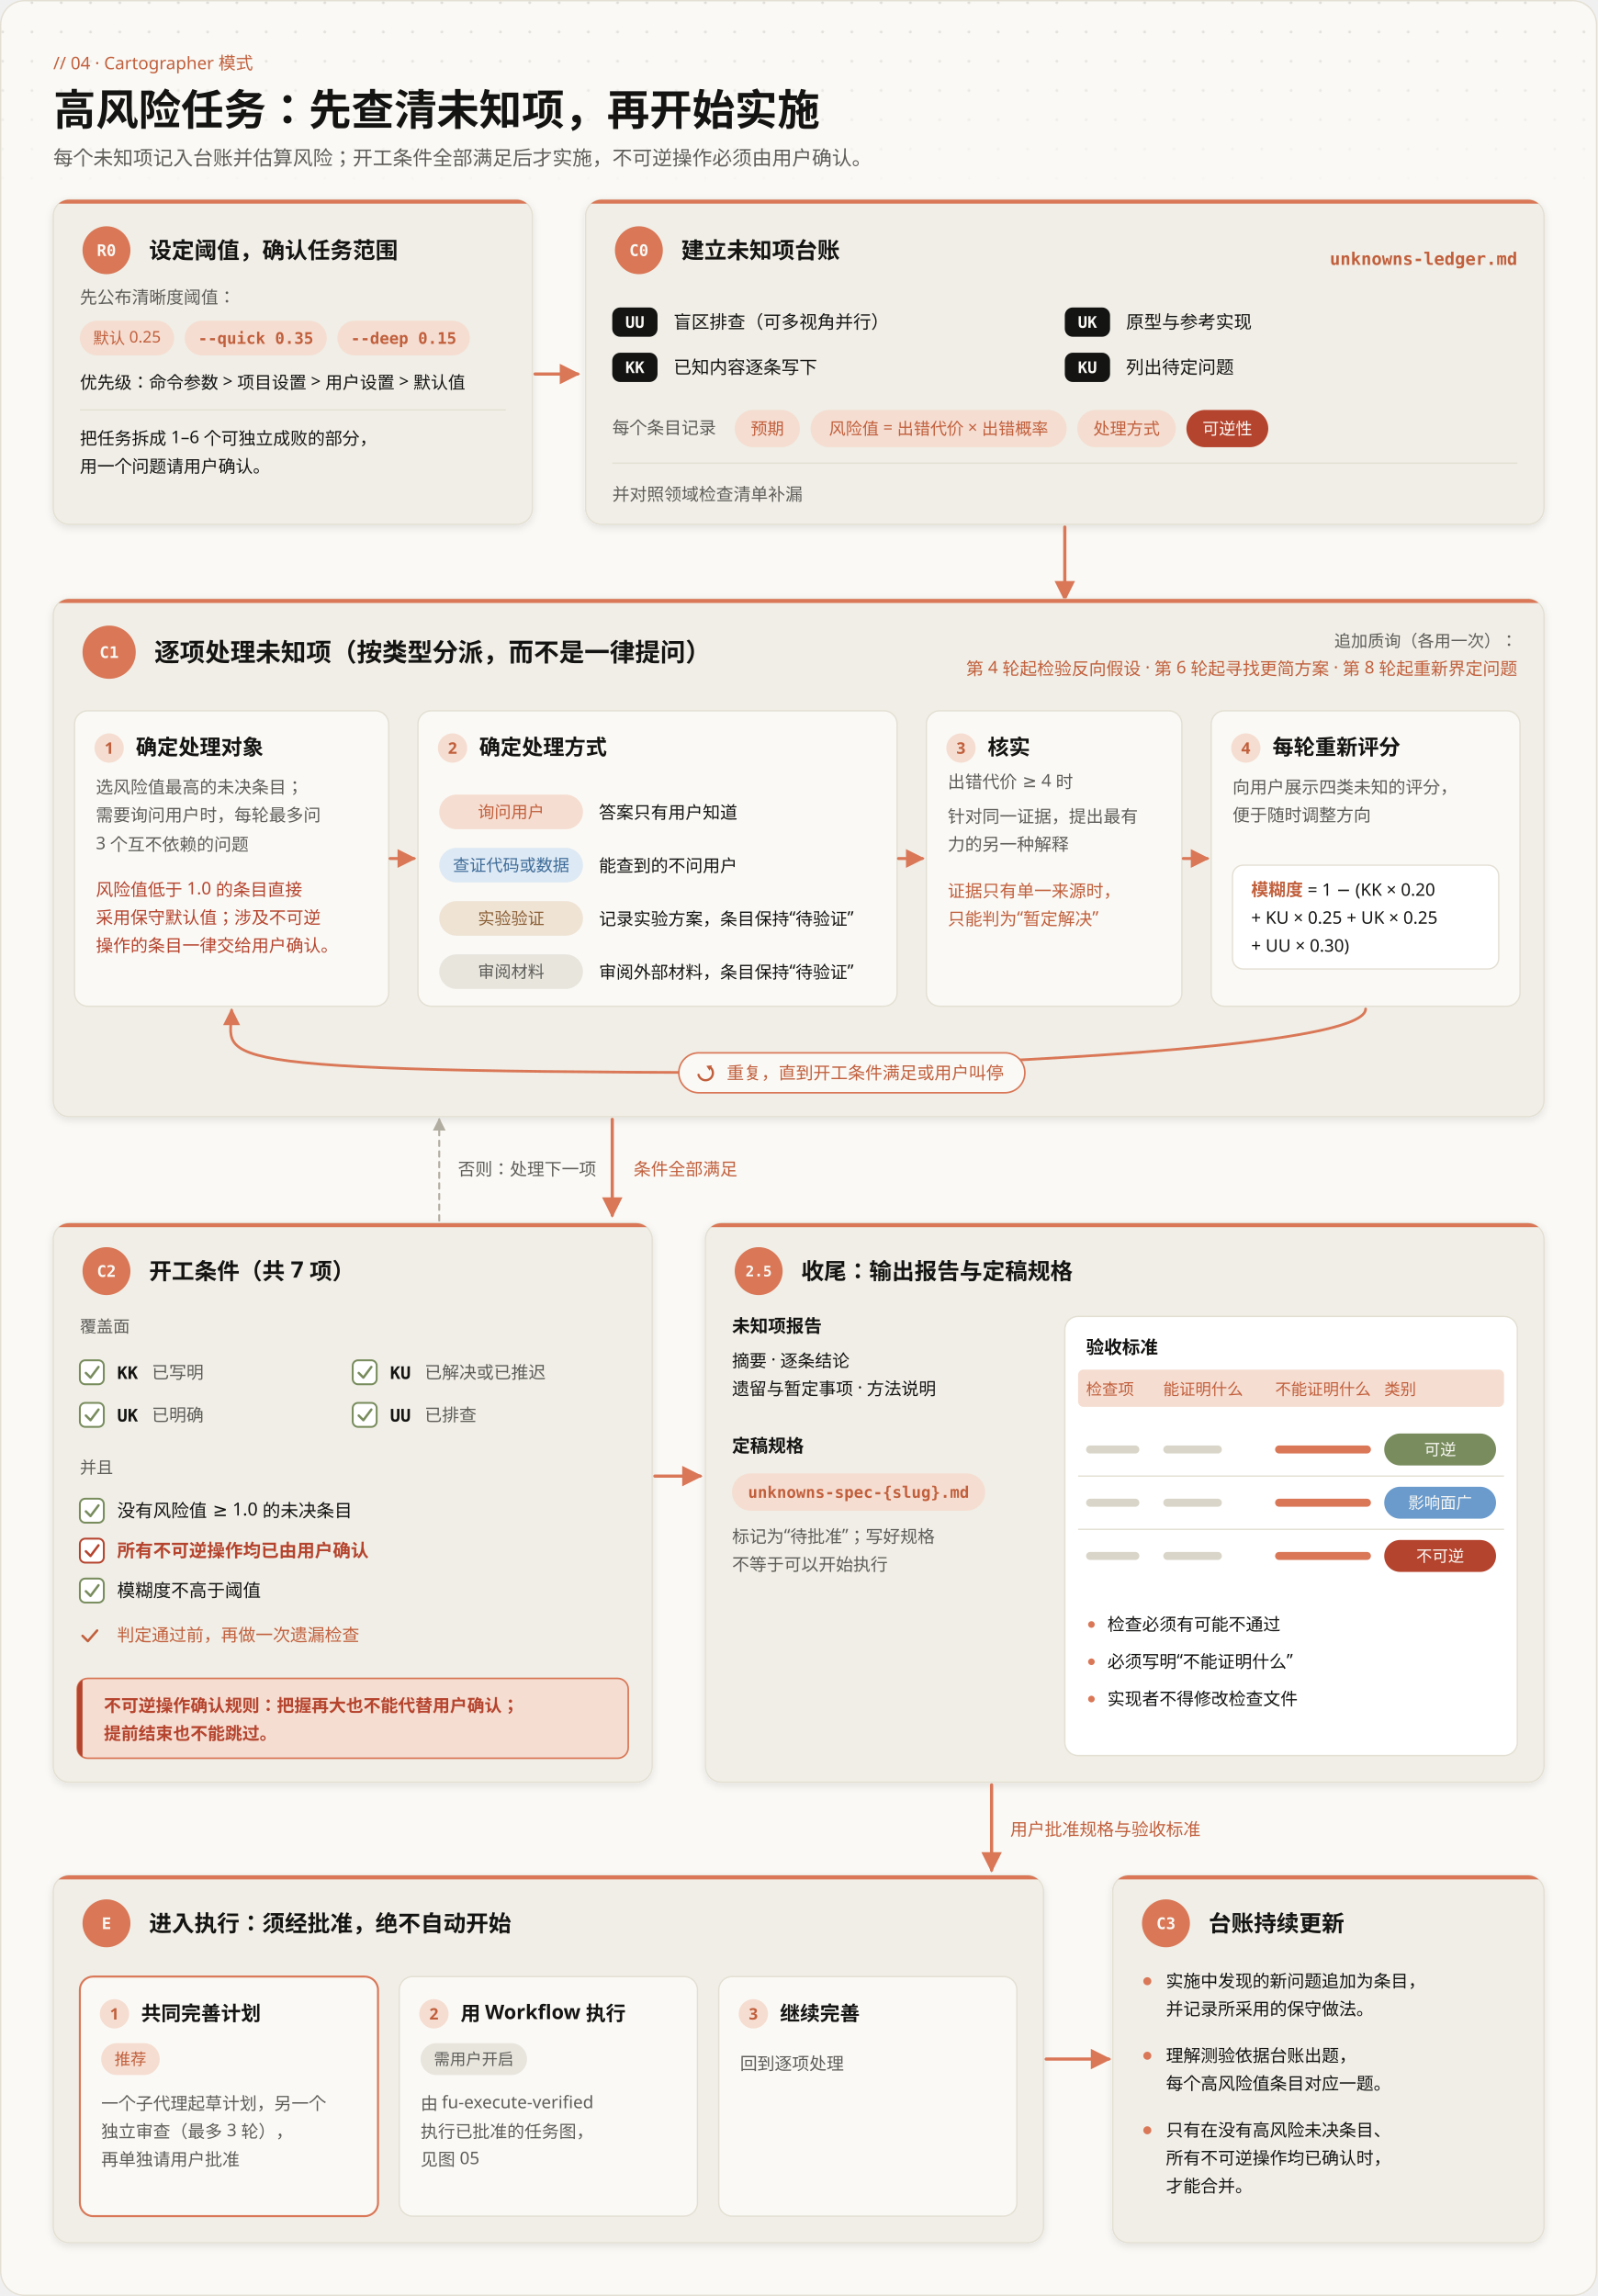
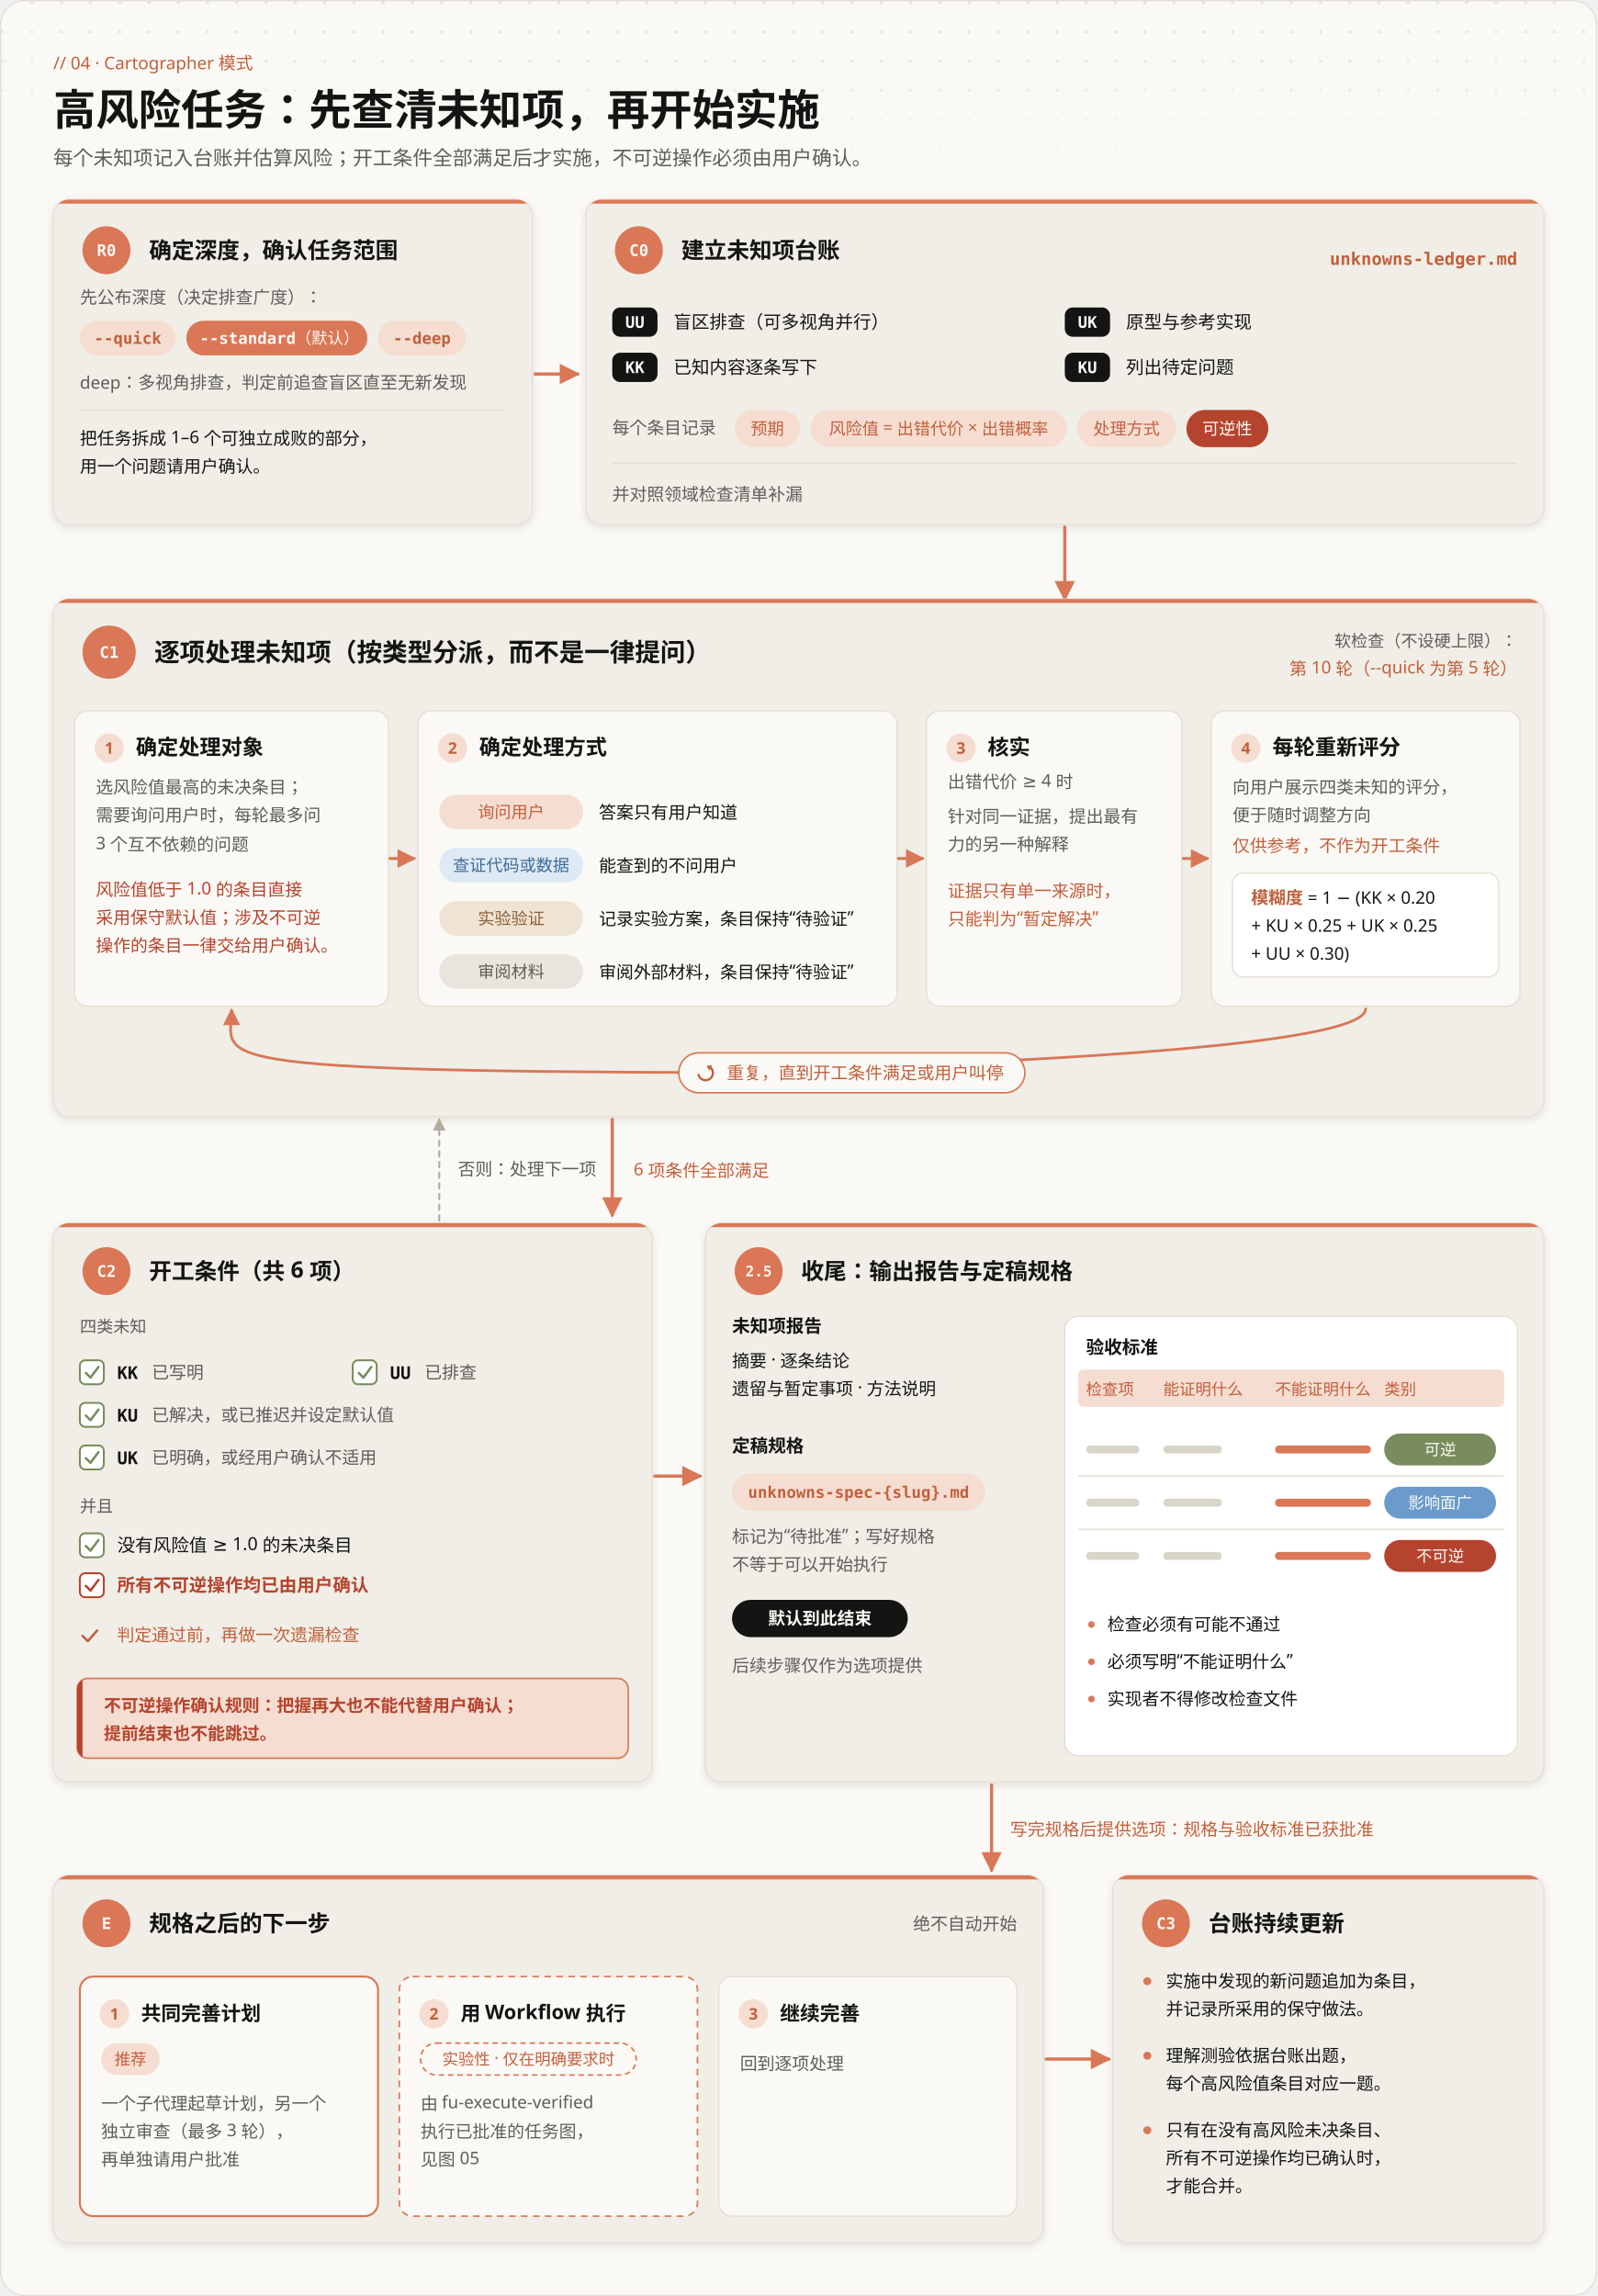
<svg xmlns="http://www.w3.org/2000/svg" width="1200" height="1725" viewBox="0 0 1200 1725">
  <defs>
    <marker id="ac" viewBox="0 0 10 10" refX="8" refY="5" markerWidth="8" markerHeight="8" orient="auto-start-reverse">
      <path d="M1 1 L9 5 L1 9 Z" fill="#D97757" />
    </marker>
    <marker id="ak" viewBox="0 0 10 10" refX="8" refY="5" markerWidth="8" markerHeight="8" orient="auto-start-reverse">
      <path d="M1 1 L9 5 L1 9 Z" fill="#B1ADA1" />
    </marker>
    <marker id="ad" viewBox="0 0 10 10" refX="8" refY="5" markerWidth="8" markerHeight="8" orient="auto-start-reverse">
      <path d="M1 1 L9 5 L1 9 Z" fill="#B5442E" />
    </marker>
    <marker id="ao" viewBox="0 0 10 10" refX="8" refY="5" markerWidth="8" markerHeight="8" orient="auto-start-reverse">
      <path d="M1 1 L9 5 L1 9 Z" fill="#788C5D" />
    </marker>
    <marker id="as" viewBox="0 0 10 10" refX="8" refY="5" markerWidth="8" markerHeight="8" orient="auto-start-reverse">
      <path d="M1 1 L9 5 L1 9 Z" fill="#6A9BCC" />
    </marker>
    <marker id="ai" viewBox="0 0 10 10" refX="8" refY="5" markerWidth="8" markerHeight="8" orient="auto-start-reverse">
      <path d="M1 1 L9 5 L1 9 Z" fill="#141413" />
    </marker>
    <filter id="sh" x="-5%" y="-5%" width="110%" height="115%">
      <feDropShadow dx="0" dy="2" stdDeviation="3" flood-color="#141413" flood-opacity="0.10" />
    </filter>
    <pattern id="dots" width="22" height="22" patternUnits="userSpaceOnUse">
      <circle cx="2" cy="2" r="1.1" fill="#B1ADA1" opacity="0.5" />
    </pattern>
    <linearGradient id="fadeg" x1="0" y1="0" x2="0" y2="1">
      <stop offset="0" stop-color="#fff" stop-opacity="1" />
      <stop offset="1" stop-color="#fff" stop-opacity="0" />
    </linearGradient>
    <mask id="fade">
      <rect x="0" y="0" width="1200" height="150" fill="url(#fadeg)" />
    </mask>
  </defs>
  <rect x="0.5" y="0.5" width="1199" height="1724" rx="18" fill="#FAF9F5" stroke="#E3DFD3" />
  <rect x="1" y="1" width="1198" height="150" rx="18" fill="url(#dots)" mask="url(#fade)" opacity="0.7" />
  <clipPath id="cc1">
    <rect x="40" y="150" width="360" height="244" rx="12" />
  </clipPath>
  <rect x="40" y="150" width="360" height="244" rx="12" fill="#F0EEE6" stroke="#E3DFD3" stroke-width="1" filter="url(#sh)" />
  <rect x="40" y="150" width="360" height="3" fill="#D97757" clip-path="url(#cc1)" />
  <circle cx="80" cy="188" r="18" fill="#D97757" />
  <text x="80" y="192.32" font-family="ui-monospace, SFMono-Regular, Menlo, Consolas, monospace" font-size="12" font-weight="700" fill="#FAF9F5" text-anchor="middle">R0</text>
-   <text x="112" y="194.12" font-family="Noto Sans SC, 'PingFang SC', 'Microsoft YaHei', sans-serif" font-size="17" font-weight="700" fill="#141413">设定阈值，确认任务范围</text>
-   <text x="60" y="228" font-family="Noto Sans SC, 'PingFang SC', 'Microsoft YaHei', sans-serif" font-size="13" font-weight="400" fill="#5E5D59">先公布清晰度阈值：</text>
-   <rect x="60" y="241" width="70.796" height="26" rx="13" fill="#F5DDD1" />
-   <text x="95.398" y="258.32" font-family="Noto Sans SC, 'PingFang SC', 'Microsoft YaHei', sans-serif" font-size="12" font-weight="500" fill="#C15F3C" text-anchor="middle">默认 0.25</text>
-   <rect x="138.796" y="241" width="106.688" height="26" rx="13" fill="#F5DDD1" />
-   <text x="192.14" y="258.32" font-family="ui-monospace, SFMono-Regular, Menlo, Consolas, monospace" font-size="12" font-weight="700" fill="#C15F3C" text-anchor="middle">--quick 0.35</text>
-   <rect x="253.484" y="241" width="99.464" height="26" rx="13" fill="#F5DDD1" />
-   <text x="303.216" y="258.32" font-family="ui-monospace, SFMono-Regular, Menlo, Consolas, monospace" font-size="12" font-weight="700" fill="#C15F3C" text-anchor="middle">--deep 0.15</text>
-   <text x="60" y="292" font-family="Noto Sans SC, 'PingFang SC', 'Microsoft YaHei', sans-serif" font-size="13" font-weight="400" fill="#141413">优先级：命令参数 &gt; 项目设置 &gt; 用户设置 &gt; 默认值</text>
+   <text x="112" y="194.12" font-family="Noto Sans SC, 'PingFang SC', 'Microsoft YaHei', sans-serif" font-size="17" font-weight="700" fill="#141413">确定深度，确认任务范围</text>
+   <text x="60" y="228" font-family="Noto Sans SC, 'PingFang SC', 'Microsoft YaHei', sans-serif" font-size="13" font-weight="400" fill="#5E5D59">先公布深度（决定排查广度）：</text>
+   <rect x="60" y="241" width="72" height="26" rx="13" fill="#F5DDD1" />
+   <text x="96" y="258.32" font-family="ui-monospace, SFMono-Regular, Menlo, Consolas, monospace" font-size="12" font-weight="700" fill="#C15F3C" text-anchor="middle">--quick</text>
+   <rect x="140" y="241" width="136" height="26" rx="13" fill="#D97757" />
+   <text x="150" y="258.32" font-family="ui-monospace, SFMono-Regular, Menlo, Consolas, monospace" font-size="12" font-weight="700" fill="#FAF9F5">--standard</text>
+   <text x="222" y="258.32" font-family="Noto Sans SC, 'PingFang SC', 'Microsoft YaHei', sans-serif" font-size="12" font-weight="500" fill="#FAF9F5">（默认）</text>
+   <rect x="284" y="241" width="66" height="26" rx="13" fill="#F5DDD1" />
+   <text x="317" y="258.32" font-family="ui-monospace, SFMono-Regular, Menlo, Consolas, monospace" font-size="12" font-weight="700" fill="#C15F3C" text-anchor="middle">--deep</text>
+   <text x="60" y="292" font-family="Noto Sans SC, 'PingFang SC', 'Microsoft YaHei', sans-serif" font-size="13" font-weight="400" fill="#5E5D59">deep：多视角排查，判定前追查盲区直至无新发现</text>
  <line x1="60" y1="308" x2="380" y2="308" stroke="#E3DFD3" />
  <text x="60" y="334" font-family="Noto Sans SC, 'PingFang SC', 'Microsoft YaHei', sans-serif" font-size="13" font-weight="400" fill="#141413">把任务拆成 1–6 个可独立成败的部分，</text>
  <text x="60" y="355" font-family="Noto Sans SC, 'PingFang SC', 'Microsoft YaHei', sans-serif" font-size="13" font-weight="400" fill="#141413">用一个问题请用户确认。</text>
  <path d="M402 281 L434 281" fill="none" stroke="#D97757" stroke-width="2.4" stroke-linecap="round" stroke-linejoin="round" marker-end="url(#ac)" />
  <clipPath id="cc2">
    <rect x="440" y="150" width="720" height="244" rx="12" />
  </clipPath>
  <rect x="440" y="150" width="720" height="244" rx="12" fill="#F0EEE6" stroke="#E3DFD3" stroke-width="1" filter="url(#sh)" />
  <rect x="440" y="150" width="720" height="3" fill="#D97757" clip-path="url(#cc2)" />
  <circle cx="480" cy="188" r="18" fill="#D97757" />
  <text x="480" y="192.32" font-family="ui-monospace, SFMono-Regular, Menlo, Consolas, monospace" font-size="12" font-weight="700" fill="#FAF9F5" text-anchor="middle">C0</text>
  <text x="512" y="194.12" font-family="Noto Sans SC, 'PingFang SC', 'Microsoft YaHei', sans-serif" font-size="17" font-weight="700" fill="#141413">建立未知项台账</text>
  <text x="1140" y="199" font-family="ui-monospace, SFMono-Regular, Menlo, Consolas, monospace" font-size="13" font-weight="700" fill="#C15F3C" text-anchor="end">unknowns-ledger.md</text>
  <rect x="460" y="231" width="34" height="22" rx="6" fill="#141413" />
  <text x="477" y="246.3" font-family="ui-monospace, SFMono-Regular, Menlo, Consolas, monospace" font-size="12" font-weight="700" fill="#FAF9F5" text-anchor="middle">UU</text>
  <text x="506" y="246.7" font-family="Noto Sans SC, 'PingFang SC', 'Microsoft YaHei', sans-serif" font-size="13.5" font-weight="400" fill="#141413">盲区排查（可多视角并行）</text>
  <rect x="800" y="231" width="34" height="22" rx="6" fill="#141413" />
  <text x="817" y="246.3" font-family="ui-monospace, SFMono-Regular, Menlo, Consolas, monospace" font-size="12" font-weight="700" fill="#FAF9F5" text-anchor="middle">UK</text>
  <text x="846" y="246.7" font-family="Noto Sans SC, 'PingFang SC', 'Microsoft YaHei', sans-serif" font-size="13.5" font-weight="400" fill="#141413">原型与参考实现</text>
  <rect x="460" y="265" width="34" height="22" rx="6" fill="#141413" />
  <text x="477" y="280.3" font-family="ui-monospace, SFMono-Regular, Menlo, Consolas, monospace" font-size="12" font-weight="700" fill="#FAF9F5" text-anchor="middle">KK</text>
  <text x="506" y="280.7" font-family="Noto Sans SC, 'PingFang SC', 'Microsoft YaHei', sans-serif" font-size="13.5" font-weight="400" fill="#141413">已知内容逐条写下</text>
  <rect x="800" y="265" width="34" height="22" rx="6" fill="#141413" />
  <text x="817" y="280.3" font-family="ui-monospace, SFMono-Regular, Menlo, Consolas, monospace" font-size="12" font-weight="700" fill="#FAF9F5" text-anchor="middle">KU</text>
  <text x="846" y="280.7" font-family="Noto Sans SC, 'PingFang SC', 'Microsoft YaHei', sans-serif" font-size="13.5" font-weight="400" fill="#141413">列出待定问题</text>
  <text x="460" y="326" font-family="Noto Sans SC, 'PingFang SC', 'Microsoft YaHei', sans-serif" font-size="13" font-weight="500" fill="#5E5D59">每个条目记录</text>
  <rect x="552" y="308" width="49" height="28" rx="14" fill="#F5DDD1" />
  <text x="576.5" y="326.5" font-family="Noto Sans SC, 'PingFang SC', 'Microsoft YaHei', sans-serif" font-size="12.5" font-weight="500" fill="#C15F3C" text-anchor="middle">预期</text>
  <rect x="609" y="308" width="192.375" height="28" rx="14" fill="#F5DDD1" />
  <text x="705.188" y="326.5" font-family="Noto Sans SC, 'PingFang SC', 'Microsoft YaHei', sans-serif" font-size="12.5" font-weight="500" fill="#C15F3C" text-anchor="middle">风险值 = 出错代价 × 出错概率</text>
  <rect x="809.375" y="308" width="74" height="28" rx="14" fill="#F5DDD1" />
  <text x="846.375" y="326.5" font-family="Noto Sans SC, 'PingFang SC', 'Microsoft YaHei', sans-serif" font-size="12.5" font-weight="500" fill="#C15F3C" text-anchor="middle">处理方式</text>
  <rect x="891.375" y="308" width="61.5" height="28" rx="14" fill="#B5442E" />
  <text x="922.125" y="326.5" font-family="Noto Sans SC, 'PingFang SC', 'Microsoft YaHei', sans-serif" font-size="12.5" font-weight="500" fill="#FAF9F5" text-anchor="middle">可逆性</text>
  <line x1="460" y1="348" x2="1140" y2="348" stroke="#E3DFD3" />
  <text x="460" y="376" font-family="Noto Sans SC, 'PingFang SC', 'Microsoft YaHei', sans-serif" font-size="13" font-weight="400" fill="#5E5D59">并对照领域检查清单补漏</text>
  <path d="M800 396 L800 450" fill="none" stroke="#D97757" stroke-width="2.4" stroke-linecap="round" stroke-linejoin="round" marker-end="url(#ac)" />
  <clipPath id="cc3">
    <rect x="40" y="450" width="1120" height="389" rx="12" />
  </clipPath>
  <rect x="40" y="450" width="1120" height="389" rx="12" fill="#F0EEE6" stroke="#E3DFD3" stroke-width="1" filter="url(#sh)" />
  <rect x="40" y="450" width="1120" height="3" fill="#D97757" clip-path="url(#cc3)" />
  <circle cx="82" cy="490" r="20" fill="#D97757" />
  <text x="82" y="494.32" font-family="ui-monospace, SFMono-Regular, Menlo, Consolas, monospace" font-size="12" font-weight="700" fill="#FAF9F5" text-anchor="middle">C1</text>
  <text x="116" y="496.84" font-family="Noto Sans SC, 'PingFang SC', 'Microsoft YaHei', sans-serif" font-size="19" font-weight="700" fill="#141413">逐项处理未知项（按类型分派，而不是一律提问）</text>
-   <text x="1140" y="486" font-family="Noto Sans SC, 'PingFang SC', 'Microsoft YaHei', sans-serif" font-size="12.5" font-weight="400" fill="#5E5D59" text-anchor="end">追加质询（各用一次）：</text>
-   <text x="1140" y="507" font-family="Noto Sans SC, 'PingFang SC', 'Microsoft YaHei', sans-serif" font-size="13" font-weight="500" fill="#C15F3C" text-anchor="end">第 4 轮起检验反向假设 · 第 6 轮起寻找更简方案 · 第 8 轮起重新界定问题</text>
+   <text x="1140" y="486" font-family="Noto Sans SC, 'PingFang SC', 'Microsoft YaHei', sans-serif" font-size="12.5" font-weight="400" fill="#5E5D59" text-anchor="end">软检查（不设硬上限）：</text>
+   <text x="1140" y="507" font-family="Noto Sans SC, 'PingFang SC', 'Microsoft YaHei', sans-serif" font-size="13" font-weight="500" fill="#C15F3C" text-anchor="end">第 10 轮（--quick 为第 5 轮）</text>
  <clipPath id="cc4">
    <rect x="56" y="534" width="236" height="222" rx="10" />
  </clipPath>
  <rect x="56" y="534" width="236" height="222" rx="10" fill="#FAF9F5" stroke="#E3DFD3" stroke-width="1" />
  <circle cx="82" cy="562" r="11" fill="#F5DDD1" />
  <text x="82" y="566.32" font-family="Noto Sans SC, 'PingFang SC', 'Microsoft YaHei', sans-serif" font-size="12" font-weight="700" fill="#C15F3C" text-anchor="middle">1</text>
  <text x="102" y="567" font-family="Noto Sans SC, 'PingFang SC', 'Microsoft YaHei', sans-serif" font-size="16" font-weight="700" fill="#141413">确定处理对象</text>
  <text x="72" y="596" font-family="Noto Sans SC, 'PingFang SC', 'Microsoft YaHei', sans-serif" font-size="13" font-weight="400" fill="#5E5D59">选风险值最高的未决条目；</text>
  <text x="72" y="617" font-family="Noto Sans SC, 'PingFang SC', 'Microsoft YaHei', sans-serif" font-size="13" font-weight="400" fill="#5E5D59">需要询问用户时，每轮最多问</text>
  <text x="72" y="638" font-family="Noto Sans SC, 'PingFang SC', 'Microsoft YaHei', sans-serif" font-size="13" font-weight="400" fill="#5E5D59">3 个互不依赖的问题</text>
  <text x="72" y="673" font-family="Noto Sans SC, 'PingFang SC', 'Microsoft YaHei', sans-serif" font-size="13" font-weight="500" fill="#B5442E">风险值低于 1.0 的条目直接</text>
  <text x="72" y="694" font-family="Noto Sans SC, 'PingFang SC', 'Microsoft YaHei', sans-serif" font-size="13" font-weight="500" fill="#B5442E">采用保守默认值；涉及不可逆</text>
  <text x="72" y="715" font-family="Noto Sans SC, 'PingFang SC', 'Microsoft YaHei', sans-serif" font-size="13" font-weight="500" fill="#B5442E">操作的条目一律交给用户确认。</text>
  <clipPath id="cc5">
    <rect x="314" y="534" width="360" height="222" rx="10" />
  </clipPath>
  <rect x="314" y="534" width="360" height="222" rx="10" fill="#FAF9F5" stroke="#E3DFD3" stroke-width="1" />
  <circle cx="340" cy="562" r="11" fill="#F5DDD1" />
  <text x="340" y="566.32" font-family="Noto Sans SC, 'PingFang SC', 'Microsoft YaHei', sans-serif" font-size="12" font-weight="700" fill="#C15F3C" text-anchor="middle">2</text>
  <text x="360" y="567" font-family="Noto Sans SC, 'PingFang SC', 'Microsoft YaHei', sans-serif" font-size="16" font-weight="700" fill="#141413">确定处理方式</text>
  <rect x="330" y="597" width="108" height="26" rx="13" fill="#F5DDD1" />
  <text x="384" y="614.5" font-family="Noto Sans SC, 'PingFang SC', 'Microsoft YaHei', sans-serif" font-size="12.5" font-weight="500" fill="#C15F3C" text-anchor="middle">询问用户</text>
  <text x="450" y="615" font-family="Noto Sans SC, 'PingFang SC', 'Microsoft YaHei', sans-serif" font-size="13" font-weight="400" fill="#141413">答案只有用户知道</text>
  <rect x="330" y="637" width="108" height="26" rx="13" fill="#DDE9F4" />
  <text x="384" y="654.5" font-family="Noto Sans SC, 'PingFang SC', 'Microsoft YaHei', sans-serif" font-size="12.5" font-weight="500" fill="#3F6C99" text-anchor="middle">查证代码或数据</text>
  <text x="450" y="655" font-family="Noto Sans SC, 'PingFang SC', 'Microsoft YaHei', sans-serif" font-size="13" font-weight="400" fill="#141413">能查到的不问用户</text>
  <rect x="330" y="677" width="108" height="26" rx="13" fill="#EFE3D4" />
  <text x="384" y="694.5" font-family="Noto Sans SC, 'PingFang SC', 'Microsoft YaHei', sans-serif" font-size="12.5" font-weight="500" fill="#8A5F36" text-anchor="middle">实验验证</text>
  <text x="450" y="695" font-family="Noto Sans SC, 'PingFang SC', 'Microsoft YaHei', sans-serif" font-size="13" font-weight="400" fill="#141413">记录实验方案，条目保持“待验证”</text>
  <rect x="330" y="717" width="108" height="26" rx="13" fill="#E7E5DC" />
  <text x="384" y="734.5" font-family="Noto Sans SC, 'PingFang SC', 'Microsoft YaHei', sans-serif" font-size="12.5" font-weight="500" fill="#5E5D59" text-anchor="middle">审阅材料</text>
  <text x="450" y="735" font-family="Noto Sans SC, 'PingFang SC', 'Microsoft YaHei', sans-serif" font-size="13" font-weight="400" fill="#141413">审阅外部材料，条目保持“待验证”</text>
  <clipPath id="cc6">
    <rect x="696" y="534" width="192" height="222" rx="10" />
  </clipPath>
  <rect x="696" y="534" width="192" height="222" rx="10" fill="#FAF9F5" stroke="#E3DFD3" stroke-width="1" />
  <circle cx="722" cy="562" r="11" fill="#F5DDD1" />
  <text x="722" y="566.32" font-family="Noto Sans SC, 'PingFang SC', 'Microsoft YaHei', sans-serif" font-size="12" font-weight="700" fill="#C15F3C" text-anchor="middle">3</text>
  <text x="742" y="567" font-family="Noto Sans SC, 'PingFang SC', 'Microsoft YaHei', sans-serif" font-size="16" font-weight="700" fill="#141413">核实</text>
  <text x="712" y="592" font-family="Noto Sans SC, 'PingFang SC', 'Microsoft YaHei', sans-serif" font-size="13" font-weight="400" fill="#5E5D59">出错代价 ≥ 4 时</text>
  <text x="712" y="618" font-family="Noto Sans SC, 'PingFang SC', 'Microsoft YaHei', sans-serif" font-size="13" font-weight="400" fill="#5E5D59">针对同一证据，提出最有</text>
  <text x="712" y="639" font-family="Noto Sans SC, 'PingFang SC', 'Microsoft YaHei', sans-serif" font-size="13" font-weight="400" fill="#5E5D59">力的另一种解释</text>
  <text x="712" y="674" font-family="Noto Sans SC, 'PingFang SC', 'Microsoft YaHei', sans-serif" font-size="13" font-weight="500" fill="#C15F3C">证据只有单一来源时，</text>
  <text x="712" y="695" font-family="Noto Sans SC, 'PingFang SC', 'Microsoft YaHei', sans-serif" font-size="13" font-weight="500" fill="#C15F3C">只能判为“暂定解决”</text>
  <clipPath id="cc7">
    <rect x="910" y="534" width="232" height="222" rx="10" />
  </clipPath>
  <rect x="910" y="534" width="232" height="222" rx="10" fill="#FAF9F5" stroke="#E3DFD3" stroke-width="1" />
  <circle cx="936" cy="562" r="11" fill="#F5DDD1" />
  <text x="936" y="566.32" font-family="Noto Sans SC, 'PingFang SC', 'Microsoft YaHei', sans-serif" font-size="12" font-weight="700" fill="#C15F3C" text-anchor="middle">4</text>
  <text x="956" y="567" font-family="Noto Sans SC, 'PingFang SC', 'Microsoft YaHei', sans-serif" font-size="16" font-weight="700" fill="#141413">每轮重新评分</text>
  <text x="926" y="596" font-family="Noto Sans SC, 'PingFang SC', 'Microsoft YaHei', sans-serif" font-size="13" font-weight="400" fill="#5E5D59">向用户展示四类未知的评分，</text>
  <text x="926" y="617" font-family="Noto Sans SC, 'PingFang SC', 'Microsoft YaHei', sans-serif" font-size="13" font-weight="400" fill="#5E5D59">便于随时调整方向</text>
+   <text x="926" y="640" font-family="Noto Sans SC, 'PingFang SC', 'Microsoft YaHei', sans-serif" font-size="13" font-weight="500" fill="#C15F3C">仅供参考，不作为开工条件</text>
  <clipPath id="cc8">
-     <rect x="926" y="650" width="200" height="78" rx="8" />
-   </clipPath>
-   <rect x="926" y="650" width="200" height="78" rx="8" fill="#FFFFFF" stroke="#E3DFD3" stroke-width="1" />
-   <text x="940" y="673" font-family="Noto Sans SC, 'PingFang SC', 'Microsoft YaHei', sans-serif" font-size="13" font-weight="500" fill="#141413">
+     <rect x="926" y="656" width="200" height="78" rx="8" />
+   </clipPath>
+   <rect x="926" y="656" width="200" height="78" rx="8" fill="#FFFFFF" stroke="#E3DFD3" stroke-width="1" />
+   <text x="940" y="679" font-family="Noto Sans SC, 'PingFang SC', 'Microsoft YaHei', sans-serif" font-size="13" font-weight="500" fill="#141413">
    <tspan fill="#C15F3C" font-weight="700">模糊度</tspan> = 1 − (KK × 0.20</text>
-   <text x="940" y="694" font-family="Noto Sans SC, 'PingFang SC', 'Microsoft YaHei', sans-serif" font-size="13" font-weight="500" fill="#141413">+ KU × 0.25 + UK × 0.25</text>
-   <text x="940" y="715" font-family="Noto Sans SC, 'PingFang SC', 'Microsoft YaHei', sans-serif" font-size="13" font-weight="500" fill="#141413">+ UU × 0.30)</text>
+   <text x="940" y="700" font-family="Noto Sans SC, 'PingFang SC', 'Microsoft YaHei', sans-serif" font-size="13" font-weight="500" fill="#141413">+ KU × 0.25 + UK × 0.25</text>
+   <text x="940" y="721" font-family="Noto Sans SC, 'PingFang SC', 'Microsoft YaHei', sans-serif" font-size="13" font-weight="500" fill="#141413">+ UU × 0.30)</text>
  <path d="M293 645 L311 645" fill="none" stroke="#D97757" stroke-width="2.2" stroke-linecap="round" stroke-linejoin="round" marker-end="url(#ac)" />
  <path d="M675 645 L693 645" fill="none" stroke="#D97757" stroke-width="2.2" stroke-linecap="round" stroke-linejoin="round" marker-end="url(#ac)" />
  <path d="M889 645 L907 645" fill="none" stroke="#D97757" stroke-width="2.2" stroke-linecap="round" stroke-linejoin="round" marker-end="url(#ac)" />
  <path d="M1026 758 C 1026 806, 254 806, 640 806" fill="none" stroke="#D97757" stroke-width="2" stroke-linecap="round" stroke-linejoin="round" />
  <path d="M640 806 C 134 806, 174 798, 174 759" fill="none" stroke="#D97757" stroke-width="2" stroke-linecap="round" stroke-linejoin="round" marker-end="url(#ac)" />
  <rect x="510" y="791" width="260" height="30" rx="15" fill="#FAF9F5" stroke="#D97757" stroke-width="1.2" />
  <text x="650" y="810.7" font-family="Noto Sans SC, 'PingFang SC', 'Microsoft YaHei', sans-serif" font-size="13" font-weight="500" fill="#C15F3C" text-anchor="middle">重复，直到开工条件满足或用户叫停</text>
  <path d="M533.9 802.1 A5.5 5.5 0 1 1 524.8 807.5" fill="none" stroke="#C15F3C" stroke-width="1.7" stroke-linecap="round" />
  <path d="M534.9 800.4 l-4.2 0.4 l2.4 3.6 z" fill="#C15F3C" />
  <path d="M330 917 L330 841" fill="none" stroke="#B1ADA1" stroke-width="1.5" stroke-linecap="round" stroke-linejoin="round" stroke-dasharray="4 4" marker-end="url(#ak)" />
  <text x="344" y="883" font-family="Noto Sans SC, 'PingFang SC', 'Microsoft YaHei', sans-serif" font-size="13" font-weight="500" fill="#5E5D59">否则：处理下一项</text>
  <path d="M460 841 L460 913" fill="none" stroke="#D97757" stroke-width="2.4" stroke-linecap="round" stroke-linejoin="round" marker-end="url(#ac)" />
-   <text x="476" y="883" font-family="Noto Sans SC, 'PingFang SC', 'Microsoft YaHei', sans-serif" font-size="13" font-weight="500" fill="#C15F3C">条件全部满足</text>
+   <text x="476" y="883" font-family="Noto Sans SC, 'PingFang SC', 'Microsoft YaHei', sans-serif" font-size="13" font-weight="500" fill="#C15F3C">6 项条件全部满足</text>
  <clipPath id="cc9">
    <rect x="40" y="919" width="450" height="420" rx="12" />
  </clipPath>
  <rect x="40" y="919" width="450" height="420" rx="12" fill="#F0EEE6" stroke="#E3DFD3" stroke-width="1" filter="url(#sh)" />
  <rect x="40" y="919" width="450" height="3" fill="#D97757" clip-path="url(#cc9)" />
  <circle cx="80" cy="955" r="18" fill="#D97757" />
  <text x="80" y="959.32" font-family="ui-monospace, SFMono-Regular, Menlo, Consolas, monospace" font-size="12" font-weight="700" fill="#FAF9F5" text-anchor="middle">C2</text>
-   <text x="112" y="961.12" font-family="Noto Sans SC, 'PingFang SC', 'Microsoft YaHei', sans-serif" font-size="17" font-weight="700" fill="#141413">开工条件（共 7 项）</text>
-   <text x="60" y="1001" font-family="Noto Sans SC, 'PingFang SC', 'Microsoft YaHei', sans-serif" font-size="12.5" font-weight="500" fill="#5E5D59">覆盖面</text>
+   <text x="112" y="961.12" font-family="Noto Sans SC, 'PingFang SC', 'Microsoft YaHei', sans-serif" font-size="17" font-weight="700" fill="#141413">开工条件（共 6 项）</text>
+   <text x="60" y="1001" font-family="Noto Sans SC, 'PingFang SC', 'Microsoft YaHei', sans-serif" font-size="12.5" font-weight="500" fill="#5E5D59">四类未知</text>
  <rect x="60" y="1022" width="18" height="18" rx="4" fill="#FFFFFF" stroke="#788C5D" stroke-width="1.4" />
  <path d="M64.5 1031.5 L68 1035 L74 1027" fill="none" stroke="#788C5D" stroke-width="1.8" stroke-linecap="round" stroke-linejoin="round" />
  <text x="88" y="1036" font-family="ui-monospace, SFMono-Regular, Menlo, Consolas, monospace" font-size="13" font-weight="700" fill="#141413">KK</text>
  <text x="114" y="1035.7" font-family="Noto Sans SC, 'PingFang SC', 'Microsoft YaHei', sans-serif" font-size="13" font-weight="400" fill="#5E5D59">已写明</text>
  <rect x="265" y="1022" width="18" height="18" rx="4" fill="#FFFFFF" stroke="#788C5D" stroke-width="1.4" />
  <path d="M269.5 1031.5 L273 1035 L279 1027" fill="none" stroke="#788C5D" stroke-width="1.8" stroke-linecap="round" stroke-linejoin="round" />
-   <text x="293" y="1036" font-family="ui-monospace, SFMono-Regular, Menlo, Consolas, monospace" font-size="13" font-weight="700" fill="#141413">KU</text>
-   <text x="319" y="1035.7" font-family="Noto Sans SC, 'PingFang SC', 'Microsoft YaHei', sans-serif" font-size="13" font-weight="400" fill="#5E5D59">已解决或已推迟</text>
+   <text x="293" y="1036" font-family="ui-monospace, SFMono-Regular, Menlo, Consolas, monospace" font-size="13" font-weight="700" fill="#141413">UU</text>
+   <text x="319" y="1035.7" font-family="Noto Sans SC, 'PingFang SC', 'Microsoft YaHei', sans-serif" font-size="13" font-weight="400" fill="#5E5D59">已排查</text>
  <rect x="60" y="1054" width="18" height="18" rx="4" fill="#FFFFFF" stroke="#788C5D" stroke-width="1.4" />
  <path d="M64.5 1063.5 L68 1067 L74 1059" fill="none" stroke="#788C5D" stroke-width="1.8" stroke-linecap="round" stroke-linejoin="round" />
-   <text x="88" y="1068" font-family="ui-monospace, SFMono-Regular, Menlo, Consolas, monospace" font-size="13" font-weight="700" fill="#141413">UK</text>
-   <text x="114" y="1067.7" font-family="Noto Sans SC, 'PingFang SC', 'Microsoft YaHei', sans-serif" font-size="13" font-weight="400" fill="#5E5D59">已明确</text>
-   <rect x="265" y="1054" width="18" height="18" rx="4" fill="#FFFFFF" stroke="#788C5D" stroke-width="1.4" />
-   <path d="M269.5 1063.5 L273 1067 L279 1059" fill="none" stroke="#788C5D" stroke-width="1.8" stroke-linecap="round" stroke-linejoin="round" />
-   <text x="293" y="1068" font-family="ui-monospace, SFMono-Regular, Menlo, Consolas, monospace" font-size="13" font-weight="700" fill="#141413">UU</text>
-   <text x="319" y="1067.7" font-family="Noto Sans SC, 'PingFang SC', 'Microsoft YaHei', sans-serif" font-size="13" font-weight="400" fill="#5E5D59">已排查</text>
-   <text x="60" y="1107" font-family="Noto Sans SC, 'PingFang SC', 'Microsoft YaHei', sans-serif" font-size="12.5" font-weight="500" fill="#5E5D59">并且</text>
-   <rect x="60" y="1126" width="18" height="18" rx="4" fill="#FFFFFF" stroke="#788C5D" stroke-width="1.4" />
-   <path d="M64.5 1135.5 L68 1139 L74 1131" fill="none" stroke="#788C5D" stroke-width="1.8" stroke-linecap="round" stroke-linejoin="round" />
-   <text x="88" y="1139.7" font-family="Noto Sans SC, 'PingFang SC', 'Microsoft YaHei', sans-serif" font-size="13.5" font-weight="400" fill="#141413">没有风险值 ≥ 1.0 的未决条目</text>
-   <rect x="60" y="1156" width="18" height="18" rx="4" fill="#FFFFFF" stroke="#B5442E" stroke-width="1.4" />
-   <path d="M64.5 1165.5 L68 1169 L74 1161" fill="none" stroke="#B5442E" stroke-width="1.8" stroke-linecap="round" stroke-linejoin="round" />
-   <text x="88" y="1169.7" font-family="Noto Sans SC, 'PingFang SC', 'Microsoft YaHei', sans-serif" font-size="13.5" font-weight="700" fill="#B5442E">所有不可逆操作均已由用户确认</text>
-   <rect x="60" y="1186" width="18" height="18" rx="4" fill="#FFFFFF" stroke="#788C5D" stroke-width="1.4" />
-   <path d="M64.5 1195.5 L68 1199 L74 1191" fill="none" stroke="#788C5D" stroke-width="1.8" stroke-linecap="round" stroke-linejoin="round" />
-   <text x="88" y="1199.7" font-family="Noto Sans SC, 'PingFang SC', 'Microsoft YaHei', sans-serif" font-size="13.5" font-weight="400" fill="#141413">模糊度不高于阈值</text>
+   <text x="88" y="1068" font-family="ui-monospace, SFMono-Regular, Menlo, Consolas, monospace" font-size="13" font-weight="700" fill="#141413">KU</text>
+   <text x="114" y="1067.7" font-family="Noto Sans SC, 'PingFang SC', 'Microsoft YaHei', sans-serif" font-size="13" font-weight="400" fill="#5E5D59">已解决，或已推迟并设定默认值</text>
+   <rect x="60" y="1086" width="18" height="18" rx="4" fill="#FFFFFF" stroke="#788C5D" stroke-width="1.4" />
+   <path d="M64.5 1095.5 L68 1099 L74 1091" fill="none" stroke="#788C5D" stroke-width="1.8" stroke-linecap="round" stroke-linejoin="round" />
+   <text x="88" y="1100" font-family="ui-monospace, SFMono-Regular, Menlo, Consolas, monospace" font-size="13" font-weight="700" fill="#141413">UK</text>
+   <text x="114" y="1099.7" font-family="Noto Sans SC, 'PingFang SC', 'Microsoft YaHei', sans-serif" font-size="13" font-weight="400" fill="#5E5D59">已明确，或经用户确认不适用</text>
+   <text x="60" y="1136" font-family="Noto Sans SC, 'PingFang SC', 'Microsoft YaHei', sans-serif" font-size="12.5" font-weight="500" fill="#5E5D59">并且</text>
+   <rect x="60" y="1152" width="18" height="18" rx="4" fill="#FFFFFF" stroke="#788C5D" stroke-width="1.4" />
+   <path d="M64.5 1161.5 L68 1165 L74 1157" fill="none" stroke="#788C5D" stroke-width="1.8" stroke-linecap="round" stroke-linejoin="round" />
+   <text x="88" y="1165.7" font-family="Noto Sans SC, 'PingFang SC', 'Microsoft YaHei', sans-serif" font-size="13.5" font-weight="400" fill="#141413">没有风险值 ≥ 1.0 的未决条目</text>
+   <rect x="60" y="1182" width="18" height="18" rx="4" fill="#FFFFFF" stroke="#B5442E" stroke-width="1.4" />
+   <path d="M64.5 1191.5 L68 1195 L74 1187" fill="none" stroke="#B5442E" stroke-width="1.8" stroke-linecap="round" stroke-linejoin="round" />
+   <text x="88" y="1195.7" font-family="Noto Sans SC, 'PingFang SC', 'Microsoft YaHei', sans-serif" font-size="13.5" font-weight="700" fill="#B5442E">所有不可逆操作均已由用户确认</text>
  <path d="M62 1229 l4 4 l7 -8" fill="none" stroke="#C15F3C" stroke-width="1.8" stroke-linecap="round" stroke-linejoin="round" />
  <text x="88" y="1233" font-family="Noto Sans SC, 'PingFang SC', 'Microsoft YaHei', sans-serif" font-size="13" font-weight="500" fill="#C15F3C">判定通过前，再做一次遗漏检查</text>
  <clipPath id="cc10">
    <rect x="58" y="1261" width="414" height="60" rx="8" />
  </clipPath>
  <rect x="58" y="1261" width="414" height="60" rx="8" fill="#F5DDD1" stroke="#D97757" stroke-width="1.2" />
  <rect x="58" y="1261" width="4" height="60" fill="#B5442E" clip-path="url(#cc10)" />
  <text x="78" y="1286" font-family="Noto Sans SC, 'PingFang SC', 'Microsoft YaHei', sans-serif" font-size="13" font-weight="700" fill="#B5442E">不可逆操作确认规则：把握再大也不能代替用户确认；</text>
  <text x="78" y="1307" font-family="Noto Sans SC, 'PingFang SC', 'Microsoft YaHei', sans-serif" font-size="13" font-weight="700" fill="#B5442E">提前结束也不能跳过。</text>
  <path d="M492 1109 L526 1109" fill="none" stroke="#D97757" stroke-width="2.4" stroke-linecap="round" stroke-linejoin="round" marker-end="url(#ac)" />
  <clipPath id="cc11">
    <rect x="530" y="919" width="630" height="420" rx="12" />
  </clipPath>
  <rect x="530" y="919" width="630" height="420" rx="12" fill="#F0EEE6" stroke="#E3DFD3" stroke-width="1" filter="url(#sh)" />
  <rect x="530" y="919" width="630" height="3" fill="#D97757" clip-path="url(#cc11)" />
  <circle cx="570" cy="955" r="18" fill="#D97757" />
  <text x="570" y="958.96" font-family="ui-monospace, SFMono-Regular, Menlo, Consolas, monospace" font-size="11" font-weight="700" fill="#FAF9F5" text-anchor="middle">2.5</text>
  <text x="602" y="961.12" font-family="Noto Sans SC, 'PingFang SC', 'Microsoft YaHei', sans-serif" font-size="17" font-weight="700" fill="#141413">收尾：输出报告与定稿规格</text>
  <text x="550" y="1001" font-family="Noto Sans SC, 'PingFang SC', 'Microsoft YaHei', sans-serif" font-size="13.5" font-weight="700" fill="#141413">未知项报告</text>
  <text x="550" y="1027" font-family="Noto Sans SC, 'PingFang SC', 'Microsoft YaHei', sans-serif" font-size="13" font-weight="400" fill="#141413">摘要 · 逐条结论</text>
  <text x="550" y="1048" font-family="Noto Sans SC, 'PingFang SC', 'Microsoft YaHei', sans-serif" font-size="13" font-weight="400" fill="#141413">遗留与暂定事项 · 方法说明</text>
  <text x="550" y="1091" font-family="Noto Sans SC, 'PingFang SC', 'Microsoft YaHei', sans-serif" font-size="13.5" font-weight="700" fill="#141413">定稿规格</text>
  <rect x="550" y="1107" width="190.152" height="28" rx="14" fill="#F5DDD1" />
  <text x="645.076" y="1125.32" font-family="ui-monospace, SFMono-Regular, Menlo, Consolas, monospace" font-size="12" font-weight="700" fill="#C15F3C" text-anchor="middle">unknowns-spec-{slug}.md</text>
  <text x="550" y="1159" font-family="Noto Sans SC, 'PingFang SC', 'Microsoft YaHei', sans-serif" font-size="13" font-weight="400" fill="#5E5D59">标记为“待批准”；写好规格</text>
  <text x="550" y="1180" font-family="Noto Sans SC, 'PingFang SC', 'Microsoft YaHei', sans-serif" font-size="13" font-weight="400" fill="#5E5D59">不等于可以开始执行</text>
+   <rect x="550" y="1202" width="132" height="28" rx="14" fill="#141413" />
+   <text x="616" y="1220.5" font-family="Noto Sans SC, 'PingFang SC', 'Microsoft YaHei', sans-serif" font-size="13" font-weight="700" fill="#FAF9F5" text-anchor="middle">默认到此结束</text>
+   <text x="550" y="1256" font-family="Noto Sans SC, 'PingFang SC', 'Microsoft YaHei', sans-serif" font-size="13" font-weight="400" fill="#5E5D59">后续步骤仅作为选项提供</text>
  <clipPath id="cc12">
    <rect x="800" y="989" width="340" height="330" rx="10" />
  </clipPath>
  <rect x="800" y="989" width="340" height="330" rx="10" fill="#FFFFFF" stroke="#E3DFD3" stroke-width="1" />
  <text x="816" y="1017" font-family="Noto Sans SC, 'PingFang SC', 'Microsoft YaHei', sans-serif" font-size="13.5" font-weight="700" fill="#141413">验收标准</text>
  <rect x="810" y="1029" width="320" height="28" rx="4" fill="#F5DDD1" />
  <text x="816" y="1048" font-family="Noto Sans SC, 'PingFang SC', 'Microsoft YaHei', sans-serif" font-size="12" font-weight="500" fill="#C15F3C">检查项</text>
  <text x="874" y="1048" font-family="Noto Sans SC, 'PingFang SC', 'Microsoft YaHei', sans-serif" font-size="12" font-weight="500" fill="#C15F3C">能证明什么</text>
  <text x="958" y="1048" font-family="Noto Sans SC, 'PingFang SC', 'Microsoft YaHei', sans-serif" font-size="12" font-weight="500" fill="#C15F3C">不能证明什么</text>
  <text x="1040" y="1048" font-family="Noto Sans SC, 'PingFang SC', 'Microsoft YaHei', sans-serif" font-size="12" font-weight="500" fill="#C15F3C">类别</text>
  <rect x="816" y="1086" width="40" height="6" rx="3" fill="#D9D5C8" />
  <rect x="874" y="1086" width="44" height="6" rx="3" fill="#D9D5C8" />
  <rect x="958" y="1086" width="72" height="6" rx="3" fill="#D97757" />
  <rect x="1040" y="1077" width="84" height="24" rx="12" fill="#788C5D" />
  <text x="1082" y="1093.32" font-family="Noto Sans SC, 'PingFang SC', 'Microsoft YaHei', sans-serif" font-size="12" font-weight="500" fill="#FAF9F5" text-anchor="middle">可逆</text>
  <line x1="810" y1="1109" x2="1130" y2="1109" stroke="#E3DFD3" />
  <rect x="816" y="1126" width="40" height="6" rx="3" fill="#D9D5C8" />
  <rect x="874" y="1126" width="44" height="6" rx="3" fill="#D9D5C8" />
  <rect x="958" y="1126" width="72" height="6" rx="3" fill="#D97757" />
  <rect x="1040" y="1117" width="84" height="24" rx="12" fill="#6A9BCC" />
  <text x="1082" y="1133.32" font-family="Noto Sans SC, 'PingFang SC', 'Microsoft YaHei', sans-serif" font-size="12" font-weight="500" fill="#FAF9F5" text-anchor="middle">影响面广</text>
  <line x1="810" y1="1149" x2="1130" y2="1149" stroke="#E3DFD3" />
  <rect x="816" y="1166" width="40" height="6" rx="3" fill="#D9D5C8" />
  <rect x="874" y="1166" width="44" height="6" rx="3" fill="#D9D5C8" />
  <rect x="958" y="1166" width="72" height="6" rx="3" fill="#D97757" />
  <rect x="1040" y="1157" width="84" height="24" rx="12" fill="#B5442E" />
  <text x="1082" y="1173.32" font-family="Noto Sans SC, 'PingFang SC', 'Microsoft YaHei', sans-serif" font-size="12" font-weight="500" fill="#FAF9F5" text-anchor="middle">不可逆</text>
  <circle cx="820" cy="1220.5" r="2.5" fill="#D97757" />
  <text x="832" y="1225" font-family="Noto Sans SC, 'PingFang SC', 'Microsoft YaHei', sans-serif" font-size="13" font-weight="400" fill="#141413">检查必须有可能不通过</text>
  <circle cx="820" cy="1248.5" r="2.5" fill="#D97757" />
  <text x="832" y="1253" font-family="Noto Sans SC, 'PingFang SC', 'Microsoft YaHei', sans-serif" font-size="13" font-weight="400" fill="#141413">必须写明“不能证明什么”</text>
  <circle cx="820" cy="1276.5" r="2.5" fill="#D97757" />
  <text x="832" y="1281" font-family="Noto Sans SC, 'PingFang SC', 'Microsoft YaHei', sans-serif" font-size="13" font-weight="400" fill="#141413">实现者不得修改检查文件</text>
  <path d="M745 1341 L745 1405" fill="none" stroke="#D97757" stroke-width="2.4" stroke-linecap="round" stroke-linejoin="round" marker-end="url(#ac)" />
-   <text x="759" y="1379" font-family="Noto Sans SC, 'PingFang SC', 'Microsoft YaHei', sans-serif" font-size="13" font-weight="500" fill="#C15F3C">用户批准规格与验收标准</text>
+   <text x="759" y="1379" font-family="Noto Sans SC, 'PingFang SC', 'Microsoft YaHei', sans-serif" font-size="13" font-weight="500" fill="#C15F3C">写完规格后提供选项：规格与验收标准已获批准</text>
  <clipPath id="cc13">
    <rect x="40" y="1409" width="744" height="276" rx="12" />
  </clipPath>
  <rect x="40" y="1409" width="744" height="276" rx="12" fill="#F0EEE6" stroke="#E3DFD3" stroke-width="1" filter="url(#sh)" />
  <rect x="40" y="1409" width="744" height="3" fill="#D97757" clip-path="url(#cc13)" />
  <circle cx="80" cy="1445" r="18" fill="#D97757" />
  <text x="80" y="1449.32" font-family="ui-monospace, SFMono-Regular, Menlo, Consolas, monospace" font-size="12" font-weight="700" fill="#FAF9F5" text-anchor="middle">E</text>
-   <text x="112" y="1451.12" font-family="Noto Sans SC, 'PingFang SC', 'Microsoft YaHei', sans-serif" font-size="17" font-weight="700" fill="#141413">进入执行：须经批准，绝不自动开始</text>
+   <text x="112" y="1451.12" font-family="Noto Sans SC, 'PingFang SC', 'Microsoft YaHei', sans-serif" font-size="17" font-weight="700" fill="#141413">规格之后的下一步</text>
+   <text x="764" y="1450" font-family="Noto Sans SC, 'PingFang SC', 'Microsoft YaHei', sans-serif" font-size="13" font-weight="400" fill="#5E5D59" text-anchor="end">绝不自动开始</text>
  <clipPath id="cc14">
    <rect x="60" y="1485" width="224" height="180" rx="10" />
  </clipPath>
  <rect x="60" y="1485" width="224" height="180" rx="10" fill="#FAF9F5" stroke="#D97757" stroke-width="1.5" />
  <circle cx="86" cy="1513" r="11" fill="#F5DDD1" />
  <text x="86" y="1517.32" font-family="Noto Sans SC, 'PingFang SC', 'Microsoft YaHei', sans-serif" font-size="12" font-weight="700" fill="#C15F3C" text-anchor="middle">1</text>
  <text x="106" y="1518" font-family="Noto Sans SC, 'PingFang SC', 'Microsoft YaHei', sans-serif" font-size="15" font-weight="700" fill="#141413">共同完善计划</text>
  <rect x="76" y="1535" width="44" height="24" rx="12" fill="#F5DDD1" />
  <text x="98" y="1551.32" font-family="Noto Sans SC, 'PingFang SC', 'Microsoft YaHei', sans-serif" font-size="12" font-weight="500" fill="#C15F3C" text-anchor="middle">推荐</text>
  <text x="76" y="1585" font-family="Noto Sans SC, 'PingFang SC', 'Microsoft YaHei', sans-serif" font-size="13" font-weight="400" fill="#5E5D59">一个子代理起草计划，另一个</text>
  <text x="76" y="1606" font-family="Noto Sans SC, 'PingFang SC', 'Microsoft YaHei', sans-serif" font-size="13" font-weight="400" fill="#5E5D59">独立审查（最多 3 轮），</text>
  <text x="76" y="1627" font-family="Noto Sans SC, 'PingFang SC', 'Microsoft YaHei', sans-serif" font-size="13" font-weight="400" fill="#5E5D59">再单独请用户批准</text>
  <clipPath id="cc15">
    <rect x="300" y="1485" width="224" height="180" rx="10" />
  </clipPath>
-   <rect x="300" y="1485" width="224" height="180" rx="10" fill="#FAF9F5" stroke="#E3DFD3" stroke-width="1" />
+   <rect x="300" y="1485" width="224" height="180" rx="10" fill="#FAF9F5" stroke="#D97757" stroke-width="1.2" stroke-dasharray="5 4" />
  <circle cx="326" cy="1513" r="11" fill="#F5DDD1" />
  <text x="326" y="1517.32" font-family="Noto Sans SC, 'PingFang SC', 'Microsoft YaHei', sans-serif" font-size="12" font-weight="700" fill="#C15F3C" text-anchor="middle">2</text>
  <text x="346" y="1518" font-family="Noto Sans SC, 'PingFang SC', 'Microsoft YaHei', sans-serif" font-size="15" font-weight="700" fill="#141413">用 Workflow 执行</text>
-   <rect x="316" y="1535" width="80" height="24" rx="12" fill="#E7E5DC" />
-   <text x="356" y="1551.32" font-family="Noto Sans SC, 'PingFang SC', 'Microsoft YaHei', sans-serif" font-size="12" font-weight="500" fill="#5E5D59" text-anchor="middle">需用户开启</text>
+   <rect x="316" y="1535" width="162" height="24" rx="12" fill="#FAF9F5" stroke="#D97757" stroke-width="1.2" stroke-dasharray="4 3" />
+   <text x="397" y="1551.32" font-family="Noto Sans SC, 'PingFang SC', 'Microsoft YaHei', sans-serif" font-size="12" font-weight="500" fill="#C15F3C" text-anchor="middle">实验性 · 仅在明确要求时</text>
  <text x="316" y="1585" font-family="Noto Sans SC, 'PingFang SC', 'Microsoft YaHei', sans-serif" font-size="13" font-weight="400" fill="#5E5D59">由 fu-execute-verified</text>
  <text x="316" y="1606" font-family="Noto Sans SC, 'PingFang SC', 'Microsoft YaHei', sans-serif" font-size="13" font-weight="400" fill="#5E5D59">执行已批准的任务图，</text>
  <text x="316" y="1627" font-family="Noto Sans SC, 'PingFang SC', 'Microsoft YaHei', sans-serif" font-size="13" font-weight="400" fill="#5E5D59">见图 05</text>
  <clipPath id="cc16">
    <rect x="540" y="1485" width="224" height="180" rx="10" />
  </clipPath>
  <rect x="540" y="1485" width="224" height="180" rx="10" fill="#FAF9F5" stroke="#E3DFD3" stroke-width="1" />
  <circle cx="566" cy="1513" r="11" fill="#F5DDD1" />
  <text x="566" y="1517.32" font-family="Noto Sans SC, 'PingFang SC', 'Microsoft YaHei', sans-serif" font-size="12" font-weight="700" fill="#C15F3C" text-anchor="middle">3</text>
  <text x="586" y="1518" font-family="Noto Sans SC, 'PingFang SC', 'Microsoft YaHei', sans-serif" font-size="15" font-weight="700" fill="#141413">继续完善</text>
  <text x="556" y="1555" font-family="Noto Sans SC, 'PingFang SC', 'Microsoft YaHei', sans-serif" font-size="13" font-weight="400" fill="#5E5D59">回到逐项处理</text>
  <clipPath id="cc17">
    <rect x="836" y="1409" width="324" height="276" rx="12" />
  </clipPath>
  <rect x="836" y="1409" width="324" height="276" rx="12" fill="#F0EEE6" stroke="#E3DFD3" stroke-width="1" filter="url(#sh)" />
  <rect x="836" y="1409" width="324" height="3" fill="#D97757" clip-path="url(#cc17)" />
  <circle cx="876" cy="1445" r="18" fill="#D97757" />
  <text x="876" y="1449.32" font-family="ui-monospace, SFMono-Regular, Menlo, Consolas, monospace" font-size="12" font-weight="700" fill="#FAF9F5" text-anchor="middle">C3</text>
  <text x="908" y="1451.12" font-family="Noto Sans SC, 'PingFang SC', 'Microsoft YaHei', sans-serif" font-size="17" font-weight="700" fill="#141413">台账持续更新</text>
  <path d="M786 1547 L833 1547" fill="none" stroke="#D97757" stroke-width="2.4" stroke-linecap="round" stroke-linejoin="round" marker-end="url(#ac)" />
  <circle cx="862" cy="1488.5" r="3" fill="#D97757" />
  <text x="876" y="1493" font-family="Noto Sans SC, 'PingFang SC', 'Microsoft YaHei', sans-serif" font-size="13" font-weight="400" fill="#141413">实施中发现的新问题追加为条目，</text>
  <text x="876" y="1514" font-family="Noto Sans SC, 'PingFang SC', 'Microsoft YaHei', sans-serif" font-size="13" font-weight="400" fill="#141413">并记录所采用的保守做法。</text>
  <circle cx="862" cy="1544.5" r="3" fill="#D97757" />
  <text x="876" y="1549" font-family="Noto Sans SC, 'PingFang SC', 'Microsoft YaHei', sans-serif" font-size="13" font-weight="400" fill="#141413">理解测验依据台账出题，</text>
  <text x="876" y="1570" font-family="Noto Sans SC, 'PingFang SC', 'Microsoft YaHei', sans-serif" font-size="13" font-weight="400" fill="#141413">每个高风险值条目对应一题。</text>
  <circle cx="862" cy="1600.5" r="3" fill="#D97757" />
  <text x="876" y="1605" font-family="Noto Sans SC, 'PingFang SC', 'Microsoft YaHei', sans-serif" font-size="13" font-weight="400" fill="#141413">只有在没有高风险未决条目、</text>
  <text x="876" y="1626" font-family="Noto Sans SC, 'PingFang SC', 'Microsoft YaHei', sans-serif" font-size="13" font-weight="400" fill="#141413">所有不可逆操作均已确认时，</text>
  <text x="876" y="1647" font-family="Noto Sans SC, 'PingFang SC', 'Microsoft YaHei', sans-serif" font-size="13" font-weight="400" fill="#141413">才能合并。</text>
  <text x="40" y="52" font-family="Noto Sans SC, 'PingFang SC', 'Microsoft YaHei', sans-serif" font-size="13" font-weight="500" fill="#C15F3C">// 04 · Cartographer 模式</text>
  <text x="40" y="94" font-family="Noto Sans SC, 'PingFang SC', 'Microsoft YaHei', sans-serif" font-size="32" font-weight="700" fill="#141413">高风险任务：先查清未知项，再开始实施</text>
  <text x="40" y="124" font-family="Noto Sans SC, 'PingFang SC', 'Microsoft YaHei', sans-serif" font-size="15" font-weight="400" fill="#5E5D59">每个未知项记入台账并估算风险；开工条件全部满足后才实施，不可逆操作必须由用户确认。</text>
</svg>
